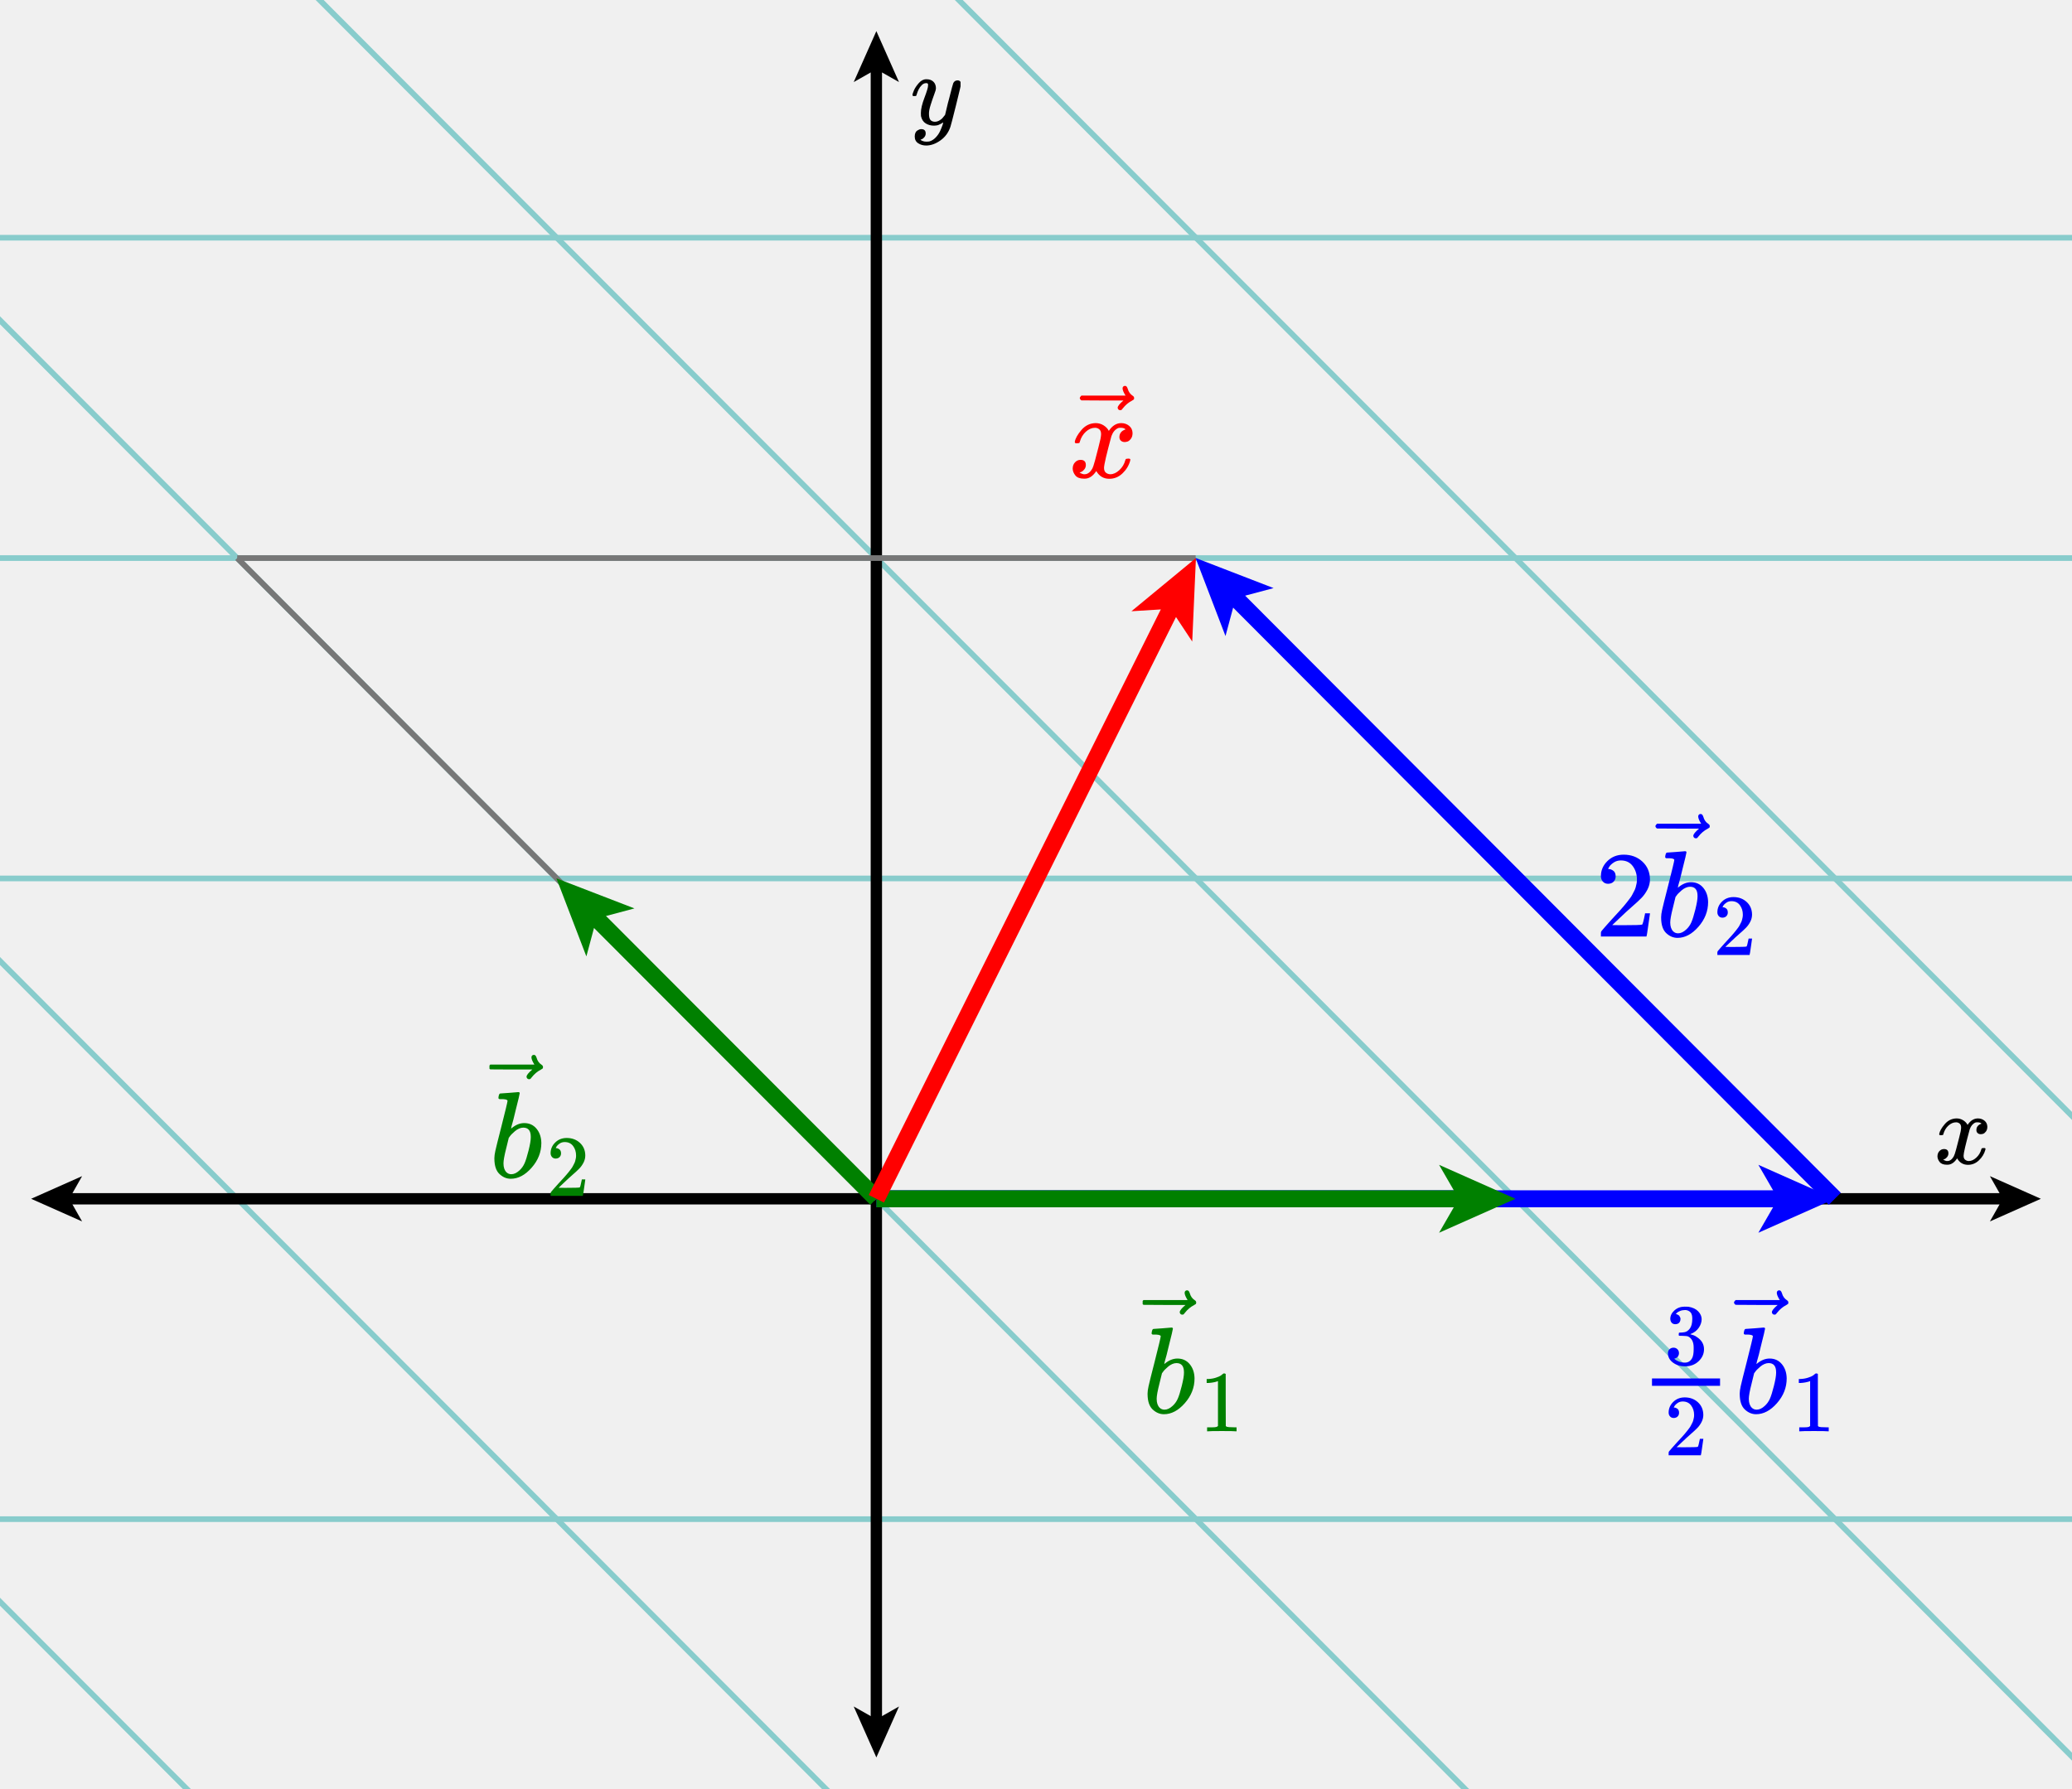
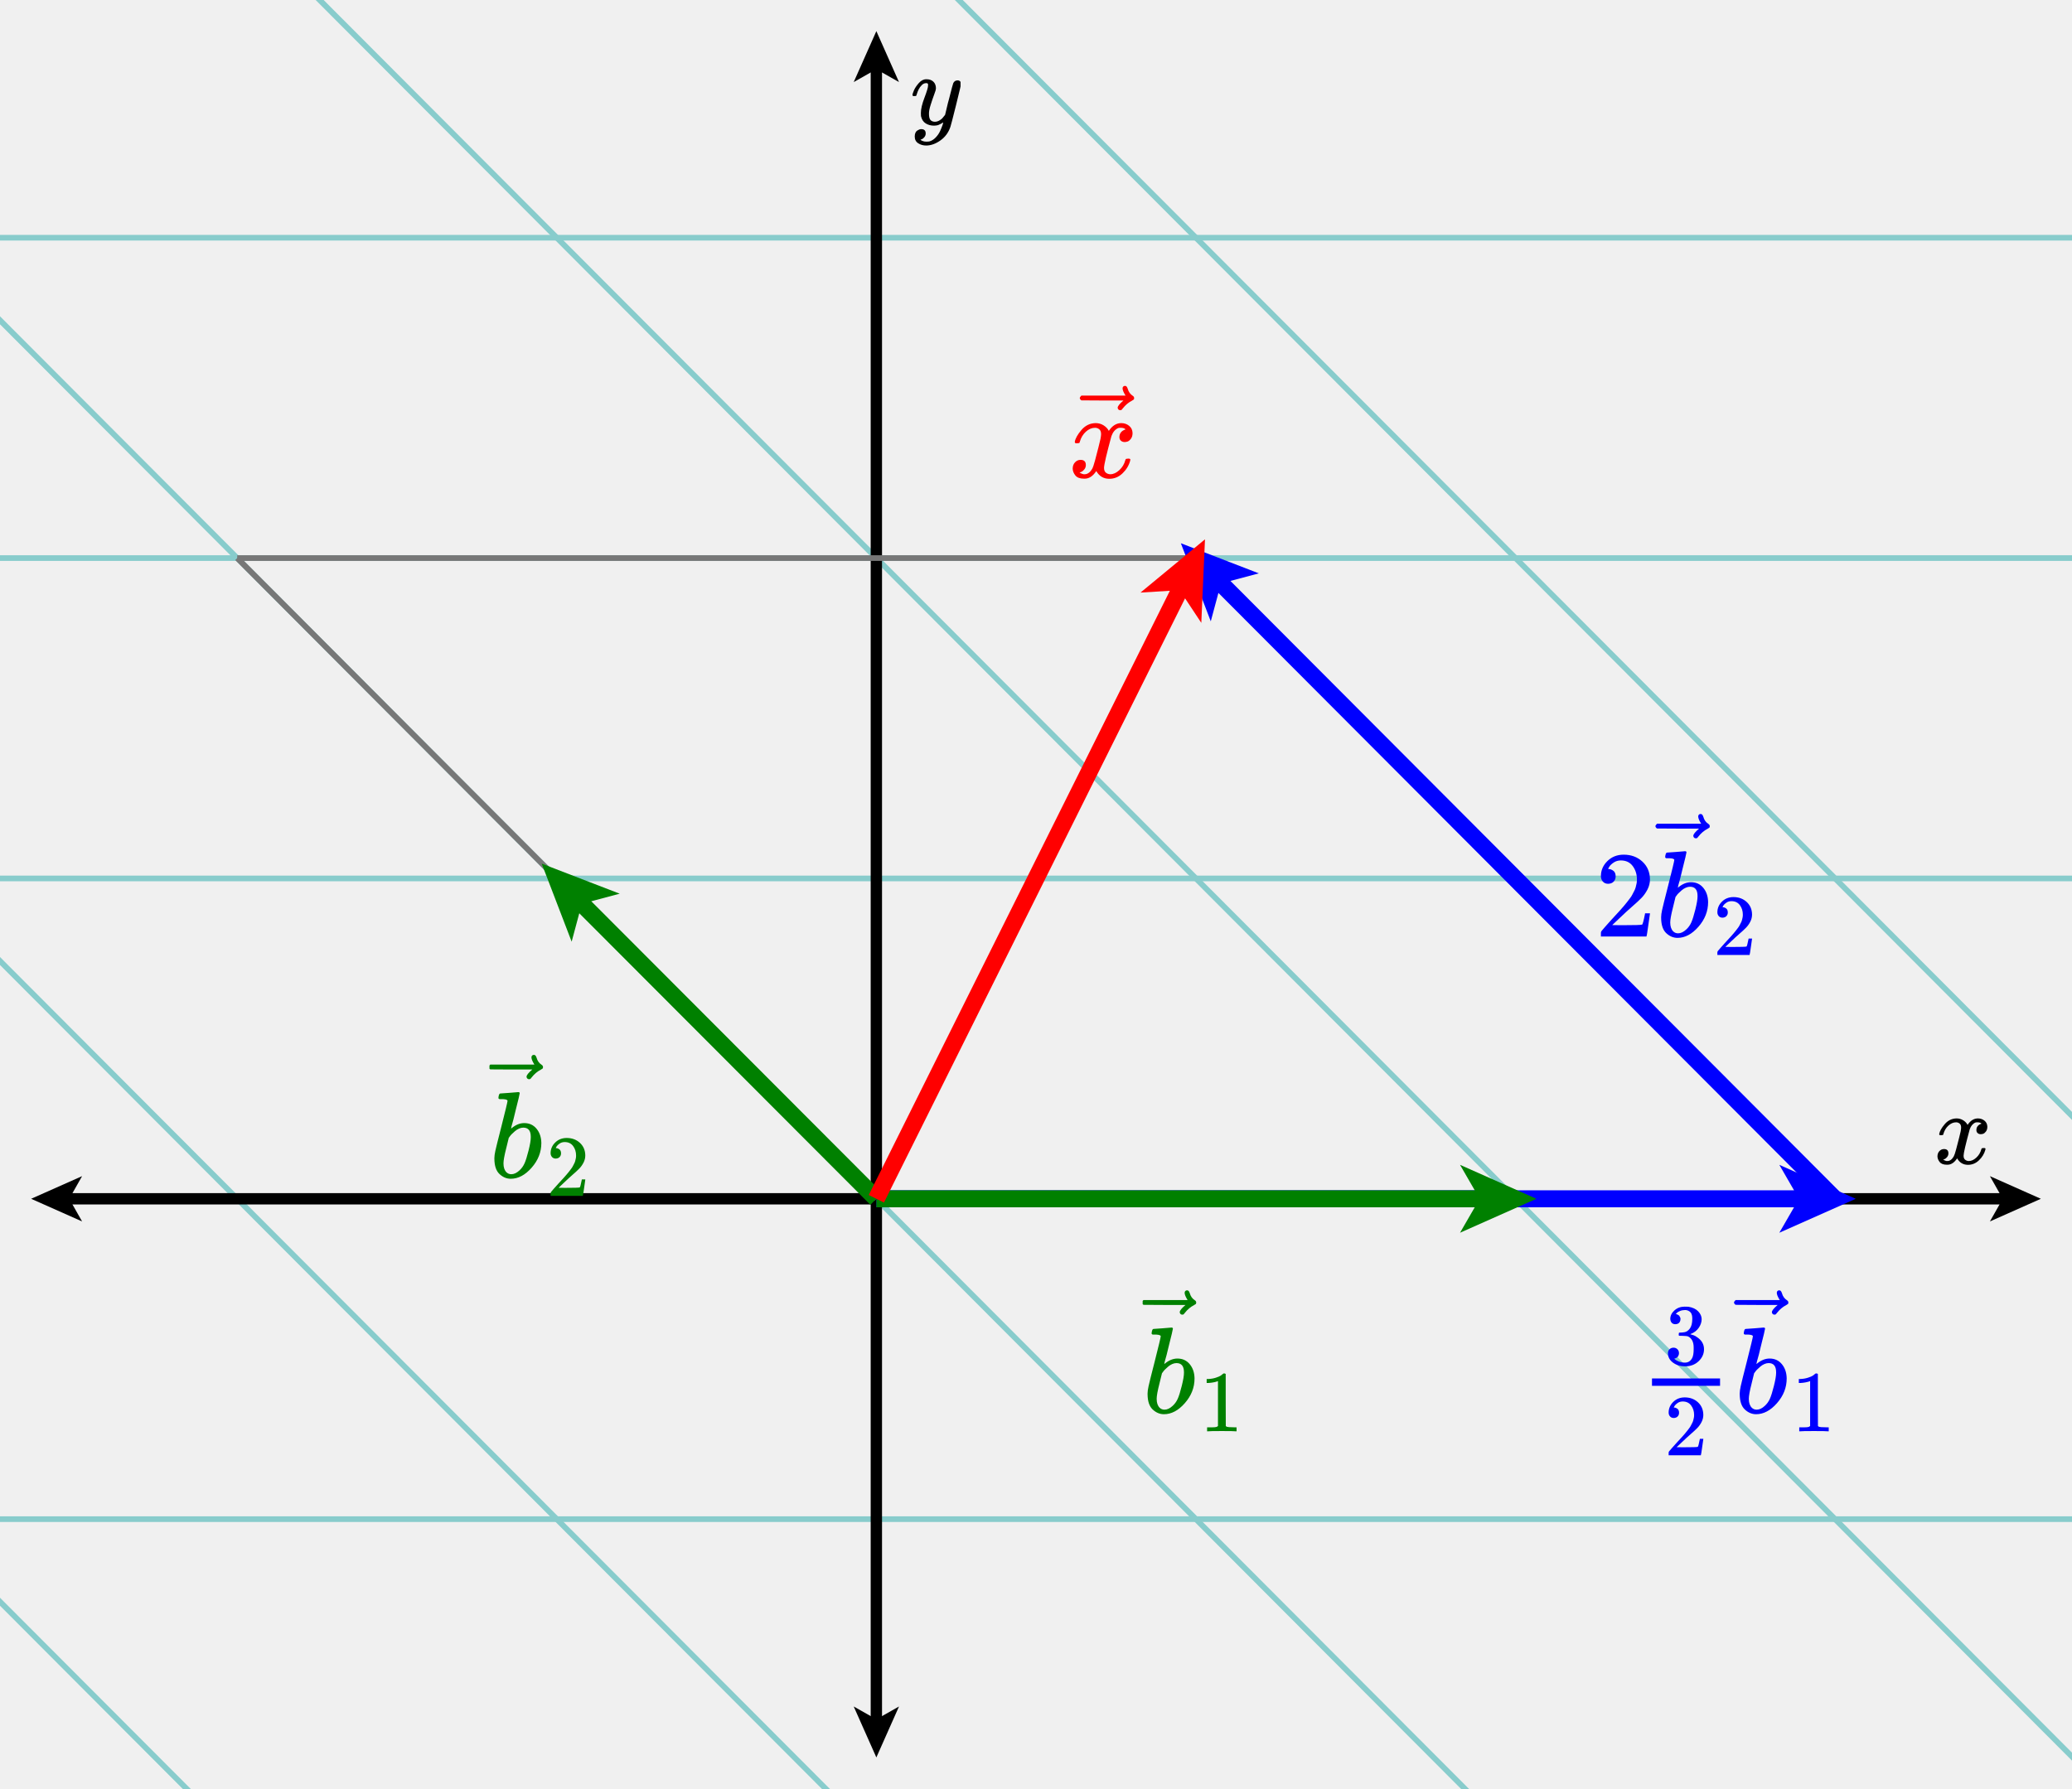
<svg xmlns="http://www.w3.org/2000/svg" xmlns:xlink="http://www.w3.org/1999/xlink" id="pf-skew-grid-figure" width="366" height="316" viewBox="0 0 366 316">
  <defs>
-     <clipPath id="pf-skew-grid-__clipPath-0">
+     <clipPath id="pf-skew-grid-clipPath-0">
      <rect x="8.0" y="8.0" width="350.0" height="300.0" />
    </clipPath>
-     <clipPath id="pf-skew-grid-__clipPath-1">
+     <clipPath id="pf-skew-grid-clipPath-1">
      <rect x="8.0" y="8.0" width="350.0" height="300.0" />
    </clipPath>
    <marker id="pf-skew-grid-arrow-head-end-2_None_24_60-black" markerWidth="9.0" markerHeight="8.0" markerUnits="userSpaceOnUse" orient="auto-start-reverse" refX="6.5" refY="4.0">
      <path d="M 9.0 4.0L 0.0 8.0L 1.7 5.0L 1.7 3.0L 0.0 0.0Z" fill="black" stroke="none" />
    </marker>
    <marker id="pf-skew-grid-arrow-head-end-2_None_24_60-black-outline" markerWidth="13.0" markerHeight="12.0" markerUnits="userSpaceOnUse" orient="auto-start-reverse" refX="8.5" refY="6.0">
      <path d="M 11.8 7.8 L 2.8 11.8 A 2 2 0 0 1 0.0 10.0 L 0.0 2.0 A 2 2 0 0 1 2.8 0.2 L 11.8 4.2 A 2 2 0 0 1 11.8 7.8 Z" fill="white" stroke="none" />
    </marker>
    <marker id="pf-skew-grid-arrow-head-end-3_None_24_60-blue" markerWidth="13.5" markerHeight="12.0" markerUnits="userSpaceOnUse" orient="auto-start-reverse" refX="9.8" refY="6.0">
      <path d="M 13.5 6.0L 0.0 12.0L 2.6 7.5L 2.6 4.5L 0.0 0.0Z" fill="blue" stroke="none" />
    </marker>
    <marker id="pf-skew-grid-arrow-head-end-3_None_24_60-blue-outline" markerWidth="17.5" markerHeight="16.0" markerUnits="userSpaceOnUse" orient="auto-start-reverse" refX="11.8" refY="8.0">
      <path d="M 16.3 9.8 L 2.8 15.8 A 2 2 0 0 1 0.0 14.0 L 0.0 2.0 A 2 2 0 0 1 2.8 0.2 L 16.3 6.2 A 2 2 0 0 1 16.3 9.8 Z" fill="white" stroke="none" />
    </marker>
    <marker id="pf-skew-grid-arrow-head-end-3_None_24_60-green" markerWidth="13.5" markerHeight="12.0" markerUnits="userSpaceOnUse" orient="auto-start-reverse" refX="9.8" refY="6.0">
      <path d="M 13.5 6.0L 0.0 12.0L 2.6 7.5L 2.6 4.5L 0.0 0.0Z" fill="green" stroke="none" />
    </marker>
    <marker id="pf-skew-grid-arrow-head-end-3_None_24_60-green-outline" markerWidth="17.5" markerHeight="16.0" markerUnits="userSpaceOnUse" orient="auto-start-reverse" refX="11.8" refY="8.0">
      <path d="M 16.3 9.8 L 2.8 15.8 A 2 2 0 0 1 0.0 14.0 L 0.0 2.0 A 2 2 0 0 1 2.8 0.2 L 16.3 6.2 A 2 2 0 0 1 16.3 9.8 Z" fill="white" stroke="none" />
    </marker>
    <marker id="pf-skew-grid-arrow-head-end-3_None_24_60-red" markerWidth="13.5" markerHeight="12.0" markerUnits="userSpaceOnUse" orient="auto-start-reverse" refX="9.8" refY="6.0">
      <path d="M 13.5 6.0L 0.0 12.0L 2.6 7.5L 2.6 4.5L 0.0 0.0Z" fill="red" stroke="none" />
    </marker>
    <marker id="pf-skew-grid-arrow-head-end-3_None_24_60-red-outline" markerWidth="17.5" markerHeight="16.0" markerUnits="userSpaceOnUse" orient="auto-start-reverse" refX="11.8" refY="8.0">
      <path d="M 16.3 9.8 L 2.8 15.8 A 2 2 0 0 1 0.0 14.0 L 0.0 2.0 A 2 2 0 0 1 2.8 0.2 L 16.3 6.2 A 2 2 0 0 1 16.3 9.8 Z" fill="white" stroke="none" />
    </marker>
  </defs>
  <g id="pf-skew-grid-skew-grid">
    <g id="pf-skew-grid-lattice">
-       <line id="pf-skew-grid-__line-0" x1="-14.6" y1="268.4" x2="380.6" y2="268.4" stroke="#8cc" stroke-width="1" fill="none" />
-       <line id="pf-skew-grid-__line-1" x1="-14.6" y1="155.2" x2="380.6" y2="155.2" stroke="#8cc" stroke-width="1" fill="none" />
-       <line id="pf-skew-grid-__line-2" x1="-14.6" y1="98.6" x2="380.6" y2="98.6" stroke="#8cc" stroke-width="1" fill="none" />
-       <line id="pf-skew-grid-__line-3" x1="-14.6" y1="42.0" x2="380.6" y2="42.0" stroke="#8cc" stroke-width="1" fill="none" />
-       <line id="pf-skew-grid-__line-4" x1="41.9" y1="325.0" x2="-296.8" y2="-14.6" stroke="#8cc" stroke-width="1" fill="none" />
-       <line id="pf-skew-grid-__line-5" x1="154.8" y1="325.0" x2="-183.9" y2="-14.6" stroke="#8cc" stroke-width="1" fill="none" />
-       <line id="pf-skew-grid-__line-6" x1="267.7" y1="325.0" x2="-71.0" y2="-14.6" stroke="#8cc" stroke-width="1" fill="none" />
-       <line id="pf-skew-grid-__line-7" x1="380.6" y1="325.0" x2="41.9" y2="-14.6" stroke="#8cc" stroke-width="1" fill="none" />
-       <line id="pf-skew-grid-__line-8" x1="493.5" y1="325.0" x2="154.8" y2="-14.6" stroke="#8cc" stroke-width="1" fill="none" />
+       <line id="pf-skew-grid-line-0" x1="-14.6" y1="268.4" x2="380.6" y2="268.4" stroke="#8cc" stroke-width="1" fill="none" />
+       <line id="pf-skew-grid-line-1" x1="-14.6" y1="155.2" x2="380.6" y2="155.2" stroke="#8cc" stroke-width="1" fill="none" />
+       <line id="pf-skew-grid-line-2" x1="-14.6" y1="98.6" x2="380.6" y2="98.6" stroke="#8cc" stroke-width="1" fill="none" />
+       <line id="pf-skew-grid-line-3" x1="-14.6" y1="42.0" x2="380.6" y2="42.0" stroke="#8cc" stroke-width="1" fill="none" />
+       <line id="pf-skew-grid-line-4" x1="41.9" y1="325.0" x2="-296.8" y2="-14.6" stroke="#8cc" stroke-width="1" fill="none" />
+       <line id="pf-skew-grid-line-5" x1="154.8" y1="325.0" x2="-183.9" y2="-14.6" stroke="#8cc" stroke-width="1" fill="none" />
+       <line id="pf-skew-grid-line-6" x1="267.7" y1="325.0" x2="-71.0" y2="-14.6" stroke="#8cc" stroke-width="1" fill="none" />
+       <line id="pf-skew-grid-line-7" x1="380.6" y1="325.0" x2="41.9" y2="-14.6" stroke="#8cc" stroke-width="1" fill="none" />
+       <line id="pf-skew-grid-line-8" x1="493.5" y1="325.0" x2="154.8" y2="-14.6" stroke="#8cc" stroke-width="1" fill="none" />
    </g>
    <g id="pf-skew-grid-axes" stroke="black" stroke-width="2">
-       <line id="pf-skew-grid-__line-9" x1="8.0" y1="211.8" x2="358.0" y2="211.8" stroke="black" stroke-width="2" marker-end="url(#pf-skew-grid-arrow-head-end-2_None_24_60-black)" marker-start="url(#pf-skew-grid-arrow-head-end-2_None_24_60-black)" />
-       <line id="pf-skew-grid-__line-10" x1="154.8" y1="308.0" x2="154.8" y2="8.0" stroke="black" stroke-width="2" marker-end="url(#pf-skew-grid-arrow-head-end-2_None_24_60-black)" marker-start="url(#pf-skew-grid-arrow-head-end-2_None_24_60-black)" />
-     </g>
-     <g id="pf-skew-grid-__label-0" transform="translate(352.0,205.8) translate(-10.4,-8.2)">
-       <g id="pf-skew-grid-__g-0">
+       <line id="pf-skew-grid-line-9" x1="8.0" y1="211.8" x2="358.0" y2="211.8" stroke="black" stroke-width="2" marker-end="url(#pf-skew-grid-arrow-head-end-2_None_24_60-black)" marker-start="url(#pf-skew-grid-arrow-head-end-2_None_24_60-black)" />
+       <line id="pf-skew-grid-line-10" x1="154.8" y1="308.0" x2="154.8" y2="8.0" stroke="black" stroke-width="2" marker-end="url(#pf-skew-grid-arrow-head-end-2_None_24_60-black)" marker-start="url(#pf-skew-grid-arrow-head-end-2_None_24_60-black)" />
+     </g>
+     <g id="pf-skew-grid-label-0" transform="translate(352.0,205.8) translate(-10.4,-8.2)">
+       <g id="pf-skew-grid-g-0">
        <svg style="vertical-align: -0.200px" width="10.352px" height="8.200px" role="img" focusable="false" viewBox="0 -442 572 453" x="0.0" y="0.0">
          <defs>
            <path id="pf-skew-grid-MJX-2-TEX-I-1D465" d="M52 289Q59 331 106 386T222 442Q257 442 286 424T329 379Q371 442 430 442Q467 442 494 420T522 361Q522 332 508 314T481 292T458 288Q439 288 427 299T415 328Q415 374 465 391Q454 404 425 404Q412 404 406 402Q368 386 350 336Q290 115 290 78Q290 50 306 38T341 26Q378 26 414 59T463 140Q466 150 469 151T485 153H489Q504 153 504 145Q504 144 502 134Q486 77 440 33T333 -11Q263 -11 227 52Q186 -10 133 -10H127Q78 -10 57 16T35 71Q35 103 54 123T99 143Q142 143 142 101Q142 81 130 66T107 46T94 41L91 40Q91 39 97 36T113 29T132 26Q168 26 194 71Q203 87 217 139T245 247T261 313Q266 340 266 352Q266 380 251 392T217 404Q177 404 142 372T93 290Q91 281 88 280T72 278H58Q52 284 52 289Z" />
          </defs>
          <g stroke="currentColor" fill="currentColor" stroke-width="0" transform="scale(1,-1)">
            <g data-mml-node="math">
              <g data-mml-node="mi" data-semantic-type="identifier" data-semantic-role="latinletter" data-semantic-font="italic" data-semantic-annotation="clearspeak:simple" data-semantic-id="0" data-semantic-speech="x">
                <use data-c="1D465" xlink:href="#pf-skew-grid-MJX-2-TEX-I-1D465" />
              </g>
            </g>
          </g>
        </svg>
      </g>
    </g>
-     <g id="pf-skew-grid-__label-1" transform="translate(160.8,14.0) translate(0.0,-0.0)">
-       <g id="pf-skew-grid-__g-1">
+     <g id="pf-skew-grid-label-1" transform="translate(160.8,14.0) translate(0.0,-0.0)">
+       <g id="pf-skew-grid-g-1">
        <svg style="vertical-align: -3.712px" width="8.872px" height="11.712px" role="img" focusable="false" viewBox="0 -442 490 647" x="0.0" y="0.0">
          <defs>
            <path id="pf-skew-grid-MJX-3-TEX-I-1D466" d="M21 287Q21 301 36 335T84 406T158 442Q199 442 224 419T250 355Q248 336 247 334Q247 331 231 288T198 191T182 105Q182 62 196 45T238 27Q261 27 281 38T312 61T339 94Q339 95 344 114T358 173T377 247Q415 397 419 404Q432 431 462 431Q475 431 483 424T494 412T496 403Q496 390 447 193T391 -23Q363 -106 294 -155T156 -205Q111 -205 77 -183T43 -117Q43 -95 50 -80T69 -58T89 -48T106 -45Q150 -45 150 -87Q150 -107 138 -122T115 -142T102 -147L99 -148Q101 -153 118 -160T152 -167H160Q177 -167 186 -165Q219 -156 247 -127T290 -65T313 -9T321 21L315 17Q309 13 296 6T270 -6Q250 -11 231 -11Q185 -11 150 11T104 82Q103 89 103 113Q103 170 138 262T173 379Q173 380 173 381Q173 390 173 393T169 400T158 404H154Q131 404 112 385T82 344T65 302T57 280Q55 278 41 278H27Q21 284 21 287Z" />
          </defs>
          <g stroke="currentColor" fill="currentColor" stroke-width="0" transform="scale(1,-1)">
            <g data-mml-node="math">
              <g data-mml-node="mi" data-semantic-type="identifier" data-semantic-role="latinletter" data-semantic-font="italic" data-semantic-annotation="clearspeak:simple" data-semantic-id="0" data-semantic-speech="y">
                <use data-c="1D466" xlink:href="#pf-skew-grid-MJX-3-TEX-I-1D466" />
              </g>
            </g>
          </g>
        </svg>
      </g>
    </g>
    <g id="pf-skew-grid-parallelogram">
-       <line id="pf-skew-grid-__line-11" x1="154.8" y1="211.8" x2="41.9" y2="98.6" stroke="#777" stroke-width="1" fill="none" />
-       <line id="pf-skew-grid-__line-12" x1="41.9" y1="98.6" x2="211.2" y2="98.6" stroke="#777" stroke-width="1" fill="none" />
-     </g>
-     <line id="pf-skew-grid-arrow-32b1" x1="154.8" y1="211.8" x2="320.4" y2="211.8" stroke="blue" stroke-width="3" fill="none" marker-end="url(#pf-skew-grid-arrow-head-end-3_None_24_60-blue)" />
-     <line id="pf-skew-grid-arrow-b1" x1="154.8" y1="211.8" x2="264.0" y2="211.8" stroke="green" stroke-width="3" fill="none" marker-end="url(#pf-skew-grid-arrow-head-end-3_None_24_60-green)" />
-     <line id="pf-skew-grid-arrow-b2" x1="154.8" y1="211.8" x2="100.9" y2="157.8" stroke="green" stroke-width="3" fill="none" marker-end="url(#pf-skew-grid-arrow-head-end-3_None_24_60-green)" />
-     <line id="pf-skew-grid-arrow-2b2" x1="324.1" y1="211.8" x2="213.8" y2="101.2" stroke="blue" stroke-width="3" fill="none" marker-end="url(#pf-skew-grid-arrow-head-end-3_None_24_60-blue)" />
-     <line id="pf-skew-grid-vector-x" x1="154.8" y1="211.8" x2="209.6" y2="101.9" stroke="red" stroke-width="3" fill="none" marker-end="url(#pf-skew-grid-arrow-head-end-3_None_24_60-red)" />
-     <g id="pf-skew-grid-__label-2" transform="translate(211.2,225.8) scale(1.2,1.2) translate(-7.8,-0.0)">
-       <g id="pf-skew-grid-__g-2">
+       <line id="pf-skew-grid-line-11" x1="154.8" y1="211.8" x2="41.9" y2="98.6" stroke="#777" stroke-width="1" fill="none" />
+       <line id="pf-skew-grid-line-12" x1="41.9" y1="98.6" x2="211.2" y2="98.6" stroke="#777" stroke-width="1" fill="none" />
+     </g>
+     <line id="pf-skew-grid-arrow-32b1" x1="154.8" y1="211.8" x2="324.1" y2="211.8" stroke="blue" stroke-width="3" fill="none" marker-end="url(#pf-skew-grid-arrow-head-end-3_None_24_60-blue)" />
+     <line id="pf-skew-grid-arrow-b1" x1="154.8" y1="211.8" x2="267.7" y2="211.8" stroke="green" stroke-width="3" fill="none" marker-end="url(#pf-skew-grid-arrow-head-end-3_None_24_60-green)" />
+     <line id="pf-skew-grid-arrow-b2" x1="154.8" y1="211.8" x2="98.3" y2="155.2" stroke="green" stroke-width="3" fill="none" marker-end="url(#pf-skew-grid-arrow-head-end-3_None_24_60-green)" />
+     <line id="pf-skew-grid-arrow-2b2" x1="324.1" y1="211.8" x2="211.2" y2="98.6" stroke="blue" stroke-width="3" fill="none" marker-end="url(#pf-skew-grid-arrow-head-end-3_None_24_60-blue)" />
+     <line id="pf-skew-grid-vector-x" x1="154.8" y1="211.8" x2="211.2" y2="98.6" stroke="red" stroke-width="3" fill="none" marker-end="url(#pf-skew-grid-arrow-head-end-3_None_24_60-red)" />
+     <g id="pf-skew-grid-label-2" transform="translate(211.2,225.8) scale(1.2,1.2) translate(-7.8,-0.0)">
+       <g id="pf-skew-grid-g-2">
        <svg style="vertical-align: -2.712px; color:green" width="15.664px" height="22.568px" role="img" focusable="false" viewBox="0 -1097 865.6 1247" x="0.0" y="0.0">
          <defs>
            <path id="pf-skew-grid-MJX-4-TEX-I-1D44F" d="M73 647Q73 657 77 670T89 683Q90 683 161 688T234 694Q246 694 246 685T212 542Q204 508 195 472T180 418L176 399Q176 396 182 402Q231 442 283 442Q345 442 383 396T422 280Q422 169 343 79T173 -11Q123 -11 82 27T40 150V159Q40 180 48 217T97 414Q147 611 147 623T109 637Q104 637 101 637H96Q86 637 83 637T76 640T73 647ZM336 325V331Q336 405 275 405Q258 405 240 397T207 376T181 352T163 330L157 322L136 236Q114 150 114 114Q114 66 138 42Q154 26 178 26Q211 26 245 58Q270 81 285 114T318 219Q336 291 336 325Z" />
            <path id="pf-skew-grid-MJX-4-TEX-N-20D7" d="M377 694Q377 702 382 708T397 714Q404 714 409 709Q414 705 419 690Q429 653 460 633Q471 626 471 615Q471 606 468 603T454 594Q411 572 379 531Q377 529 374 525T369 519T364 517T357 516Q350 516 344 521T337 536Q337 555 384 595H213L42 596Q29 605 29 615Q29 622 42 635H401Q377 673 377 694Z" />
            <path id="pf-skew-grid-MJX-4-TEX-N-31" d="M213 578L200 573Q186 568 160 563T102 556H83V602H102Q149 604 189 617T245 641T273 663Q275 666 285 666Q294 666 302 660V361L303 61Q310 54 315 52T339 48T401 46H427V0H416Q395 3 257 3Q121 3 100 0H88V46H114Q136 46 152 46T177 47T193 50T201 52T207 57T213 61V578Z" />
          </defs>
          <g stroke="currentColor" fill="currentColor" stroke-width="0" transform="scale(1,-1)">
            <g data-mml-node="math">
              <g data-mml-node="msub" data-semantic-type="subscript" data-semantic-role="latinletter" data-semantic-id="4" data-semantic-children="2,3" data-semantic-speech="ModifyingAbove b With right arrow Subscript 1">
                <g data-mml-node="TeXAtom" data-mjx-texclass="ORD">
                  <g data-mml-node="mover" data-semantic-type="overscore" data-semantic-role="latinletter" data-semantic-id="2" data-semantic-children="0,1" data-semantic-parent="4" data-semantic-attributes="texclass:ORD" data-semantic-speech="ModifyingAbove b With right arrow" data-semantic-prefix="Base">
                    <g data-mml-node="mi" data-semantic-type="identifier" data-semantic-role="latinletter" data-semantic-font="italic" data-semantic-annotation="clearspeak:simple" data-semantic-id="0" data-semantic-parent="2" data-semantic-speech="b" data-semantic-prefix="Base">
                      <use data-c="1D44F" xlink:href="#pf-skew-grid-MJX-4-TEX-I-1D44F" />
                    </g>
                    <g data-mml-node="mo" data-semantic-type="relation" data-semantic-role="overaccent" data-semantic-annotation="accent:arrow" data-semantic-id="1" data-semantic-parent="2" data-semantic-speech="right arrow" data-semantic-prefix="Overscript" transform="translate(214.5,283) translate(-250 0)">
                      <use data-c="20D7" xlink:href="#pf-skew-grid-MJX-4-TEX-N-20D7" />
                    </g>
                  </g>
                </g>
                <g data-mml-node="mn" transform="translate(462,-150) scale(0.707)" data-semantic-type="number" data-semantic-role="integer" data-semantic-font="normal" data-semantic-annotation="clearspeak:simple" data-semantic-id="3" data-semantic-parent="4" data-semantic-speech="1" data-semantic-prefix="Subscript">
                  <use data-c="31" xlink:href="#pf-skew-grid-MJX-4-TEX-N-31" />
                </g>
              </g>
            </g>
          </g>
        </svg>
      </g>
    </g>
-     <g id="pf-skew-grid-__label-3" transform="translate(105.3,184.2) scale(1.2,1.2) translate(-15.7,-0.0)">
-       <g id="pf-skew-grid-__g-3">
+     <g id="pf-skew-grid-label-3" transform="translate(105.3,184.2) scale(1.2,1.2) translate(-15.7,-0.0)">
+       <g id="pf-skew-grid-g-3">
        <svg style="vertical-align: -2.712px; color:green" width="15.664px" height="22.568px" role="img" focusable="false" viewBox="0 -1097 865.6 1247" x="0.0" y="0.0">
          <defs>
            <path id="pf-skew-grid-MJX-5-TEX-I-1D44F" d="M73 647Q73 657 77 670T89 683Q90 683 161 688T234 694Q246 694 246 685T212 542Q204 508 195 472T180 418L176 399Q176 396 182 402Q231 442 283 442Q345 442 383 396T422 280Q422 169 343 79T173 -11Q123 -11 82 27T40 150V159Q40 180 48 217T97 414Q147 611 147 623T109 637Q104 637 101 637H96Q86 637 83 637T76 640T73 647ZM336 325V331Q336 405 275 405Q258 405 240 397T207 376T181 352T163 330L157 322L136 236Q114 150 114 114Q114 66 138 42Q154 26 178 26Q211 26 245 58Q270 81 285 114T318 219Q336 291 336 325Z" />
            <path id="pf-skew-grid-MJX-5-TEX-N-20D7" d="M377 694Q377 702 382 708T397 714Q404 714 409 709Q414 705 419 690Q429 653 460 633Q471 626 471 615Q471 606 468 603T454 594Q411 572 379 531Q377 529 374 525T369 519T364 517T357 516Q350 516 344 521T337 536Q337 555 384 595H213L42 596Q29 605 29 615Q29 622 42 635H401Q377 673 377 694Z" />
            <path id="pf-skew-grid-MJX-5-TEX-N-32" d="M109 429Q82 429 66 447T50 491Q50 562 103 614T235 666Q326 666 387 610T449 465Q449 422 429 383T381 315T301 241Q265 210 201 149L142 93L218 92Q375 92 385 97Q392 99 409 186V189H449V186Q448 183 436 95T421 3V0H50V19V31Q50 38 56 46T86 81Q115 113 136 137Q145 147 170 174T204 211T233 244T261 278T284 308T305 340T320 369T333 401T340 431T343 464Q343 527 309 573T212 619Q179 619 154 602T119 569T109 550Q109 549 114 549Q132 549 151 535T170 489Q170 464 154 447T109 429Z" />
          </defs>
          <g stroke="currentColor" fill="currentColor" stroke-width="0" transform="scale(1,-1)">
            <g data-mml-node="math">
              <g data-mml-node="msub" data-semantic-type="subscript" data-semantic-role="latinletter" data-semantic-id="4" data-semantic-children="2,3" data-semantic-speech="ModifyingAbove b With right arrow Subscript 2">
                <g data-mml-node="TeXAtom" data-mjx-texclass="ORD">
                  <g data-mml-node="mover" data-semantic-type="overscore" data-semantic-role="latinletter" data-semantic-id="2" data-semantic-children="0,1" data-semantic-parent="4" data-semantic-attributes="texclass:ORD" data-semantic-speech="ModifyingAbove b With right arrow" data-semantic-prefix="Base">
                    <g data-mml-node="mi" data-semantic-type="identifier" data-semantic-role="latinletter" data-semantic-font="italic" data-semantic-annotation="clearspeak:simple" data-semantic-id="0" data-semantic-parent="2" data-semantic-speech="b" data-semantic-prefix="Base">
                      <use data-c="1D44F" xlink:href="#pf-skew-grid-MJX-5-TEX-I-1D44F" />
                    </g>
                    <g data-mml-node="mo" data-semantic-type="relation" data-semantic-role="overaccent" data-semantic-annotation="accent:arrow" data-semantic-id="1" data-semantic-parent="2" data-semantic-speech="right arrow" data-semantic-prefix="Overscript" transform="translate(214.5,283) translate(-250 0)">
                      <use data-c="20D7" xlink:href="#pf-skew-grid-MJX-5-TEX-N-20D7" />
                    </g>
                  </g>
                </g>
                <g data-mml-node="mn" transform="translate(462,-150) scale(0.707)" data-semantic-type="number" data-semantic-role="integer" data-semantic-font="normal" data-semantic-annotation="clearspeak:simple" data-semantic-id="3" data-semantic-parent="4" data-semantic-speech="2" data-semantic-prefix="Subscript">
                  <use data-c="32" xlink:href="#pf-skew-grid-MJX-5-TEX-N-32" />
                </g>
              </g>
            </g>
          </g>
        </svg>
      </g>
    </g>
-     <g id="pf-skew-grid-__label-4" transform="translate(307.2,225.8) scale(1.2,1.2) translate(-15.0,-0.0)">
-       <g id="pf-skew-grid-__g-4">
+     <g id="pf-skew-grid-label-4" transform="translate(307.2,225.8) scale(1.2,1.2) translate(-15.0,-0.0)">
+       <g id="pf-skew-grid-g-4">
        <svg style="vertical-align: -6.248px; color:blue" width="30.032px" height="26.096px" role="img" focusable="false" viewBox="0 -1097 1659.1 1442" x="0.0" y="0.0">
          <defs>
            <path id="pf-skew-grid-MJX-6-TEX-N-33" d="M127 463Q100 463 85 480T69 524Q69 579 117 622T233 665Q268 665 277 664Q351 652 390 611T430 522Q430 470 396 421T302 350L299 348Q299 347 308 345T337 336T375 315Q457 262 457 175Q457 96 395 37T238 -22Q158 -22 100 21T42 130Q42 158 60 175T105 193Q133 193 151 175T169 130Q169 119 166 110T159 94T148 82T136 74T126 70T118 67L114 66Q165 21 238 21Q293 21 321 74Q338 107 338 175V195Q338 290 274 322Q259 328 213 329L171 330L168 332Q166 335 166 348Q166 366 174 366Q202 366 232 371Q266 376 294 413T322 525V533Q322 590 287 612Q265 626 240 626Q208 626 181 615T143 592T132 580H135Q138 579 143 578T153 573T165 566T175 555T183 540T186 520Q186 498 172 481T127 463Z" />
            <path id="pf-skew-grid-MJX-6-TEX-N-32" d="M109 429Q82 429 66 447T50 491Q50 562 103 614T235 666Q326 666 387 610T449 465Q449 422 429 383T381 315T301 241Q265 210 201 149L142 93L218 92Q375 92 385 97Q392 99 409 186V189H449V186Q448 183 436 95T421 3V0H50V19V31Q50 38 56 46T86 81Q115 113 136 137Q145 147 170 174T204 211T233 244T261 278T284 308T305 340T320 369T333 401T340 431T343 464Q343 527 309 573T212 619Q179 619 154 602T119 569T109 550Q109 549 114 549Q132 549 151 535T170 489Q170 464 154 447T109 429Z" />
            <path id="pf-skew-grid-MJX-6-TEX-N-2062" d="" />
            <path id="pf-skew-grid-MJX-6-TEX-I-1D44F" d="M73 647Q73 657 77 670T89 683Q90 683 161 688T234 694Q246 694 246 685T212 542Q204 508 195 472T180 418L176 399Q176 396 182 402Q231 442 283 442Q345 442 383 396T422 280Q422 169 343 79T173 -11Q123 -11 82 27T40 150V159Q40 180 48 217T97 414Q147 611 147 623T109 637Q104 637 101 637H96Q86 637 83 637T76 640T73 647ZM336 325V331Q336 405 275 405Q258 405 240 397T207 376T181 352T163 330L157 322L136 236Q114 150 114 114Q114 66 138 42Q154 26 178 26Q211 26 245 58Q270 81 285 114T318 219Q336 291 336 325Z" />
            <path id="pf-skew-grid-MJX-6-TEX-N-20D7" d="M377 694Q377 702 382 708T397 714Q404 714 409 709Q414 705 419 690Q429 653 460 633Q471 626 471 615Q471 606 468 603T454 594Q411 572 379 531Q377 529 374 525T369 519T364 517T357 516Q350 516 344 521T337 536Q337 555 384 595H213L42 596Q29 605 29 615Q29 622 42 635H401Q377 673 377 694Z" />
            <path id="pf-skew-grid-MJX-6-TEX-N-31" d="M213 578L200 573Q186 568 160 563T102 556H83V602H102Q149 604 189 617T245 641T273 663Q275 666 285 666Q294 666 302 660V361L303 61Q310 54 315 52T339 48T401 46H427V0H416Q395 3 257 3Q121 3 100 0H88V46H114Q136 46 152 46T177 47T193 50T201 52T207 57T213 61V578Z" />
          </defs>
          <g stroke="currentColor" fill="currentColor" stroke-width="0" transform="scale(1,-1)">
            <g data-mml-node="math" data-semantic-type="infixop" data-semantic-role="implicit" data-semantic-annotation="clearspeak:unit" data-semantic-id="9" data-semantic-children="2,7" data-semantic-content="8" data-semantic-speech="three halves ModifyingAbove b With right arrow Subscript 1">
              <g data-mml-node="mstyle">
                <g data-mml-node="mfrac" data-semantic-type="fraction" data-semantic-role="vulgar" data-semantic-annotation="clearspeak:simple" data-semantic-id="2" data-semantic-children="0,1" data-semantic-parent="9" data-semantic-speech="three halves">
                  <g data-mml-node="mn" transform="translate(220,394) scale(0.707)" data-semantic-type="number" data-semantic-role="integer" data-semantic-font="normal" data-semantic-annotation="clearspeak:simple" data-semantic-id="0" data-semantic-parent="2" data-semantic-speech="3" data-semantic-prefix="Numerator">
                    <use data-c="33" xlink:href="#pf-skew-grid-MJX-6-TEX-N-33" />
                  </g>
                  <g data-mml-node="mn" transform="translate(220,-345) scale(0.707)" data-semantic-type="number" data-semantic-role="integer" data-semantic-font="normal" data-semantic-annotation="clearspeak:simple" data-semantic-id="1" data-semantic-parent="2" data-semantic-speech="2" data-semantic-prefix="Denominator">
                    <use data-c="32" xlink:href="#pf-skew-grid-MJX-6-TEX-N-32" />
                  </g>
                  <rect width="553.6" height="60" x="120" y="220" />
                </g>
              </g>
              <g data-mml-node="mo" data-semantic-type="operator" data-semantic-role="multiplication" data-semantic-id="8" data-semantic-parent="9" data-semantic-added="true" data-semantic-operator="infixop,⁢" data-semantic-speech="times" transform="translate(793.6,0)">
                <use data-c="2062" xlink:href="#pf-skew-grid-MJX-6-TEX-N-2062" />
              </g>
              <g data-mml-node="msub" data-semantic-type="subscript" data-semantic-role="latinletter" data-semantic-id="7" data-semantic-children="5,6" data-semantic-parent="9" data-semantic-speech="ModifyingAbove b With right arrow Subscript 1" transform="translate(793.6,0)">
                <g data-mml-node="TeXAtom" data-mjx-texclass="ORD">
                  <g data-mml-node="mover" data-semantic-type="overscore" data-semantic-role="latinletter" data-semantic-id="5" data-semantic-children="3,4" data-semantic-parent="7" data-semantic-attributes="texclass:ORD" data-semantic-speech="ModifyingAbove b With right arrow" data-semantic-prefix="Base">
                    <g data-mml-node="mi" data-semantic-type="identifier" data-semantic-role="latinletter" data-semantic-font="italic" data-semantic-annotation="clearspeak:simple" data-semantic-id="3" data-semantic-parent="5" data-semantic-speech="b" data-semantic-prefix="Base">
                      <use data-c="1D44F" xlink:href="#pf-skew-grid-MJX-6-TEX-I-1D44F" />
                    </g>
                    <g data-mml-node="mo" data-semantic-type="relation" data-semantic-role="overaccent" data-semantic-annotation="accent:arrow" data-semantic-id="4" data-semantic-parent="5" data-semantic-speech="right arrow" data-semantic-prefix="Overscript" transform="translate(214.5,283) translate(-250 0)">
                      <use data-c="20D7" xlink:href="#pf-skew-grid-MJX-6-TEX-N-20D7" />
                    </g>
                  </g>
                </g>
                <g data-mml-node="mn" transform="translate(462,-150) scale(0.707)" data-semantic-type="number" data-semantic-role="integer" data-semantic-font="normal" data-semantic-annotation="clearspeak:simple" data-semantic-id="6" data-semantic-parent="7" data-semantic-speech="1" data-semantic-prefix="Subscript">
                  <use data-c="31" xlink:href="#pf-skew-grid-MJX-6-TEX-N-31" />
                </g>
              </g>
            </g>
          </g>
        </svg>
      </g>
    </g>
-     <g id="pf-skew-grid-__label-5" transform="translate(281.7,155.2) scale(1.2,1.2) translate(0.0,-11.3)">
-       <g id="pf-skew-grid-__g-5">
+     <g id="pf-skew-grid-label-5" transform="translate(281.7,155.2) scale(1.2,1.2) translate(0.0,-11.3)">
+       <g id="pf-skew-grid-g-5">
        <svg style="vertical-align: -2.712px; color:blue" width="24.712px" height="22.568px" role="img" focusable="false" viewBox="0 -1097 1365.6 1247" x="0.0" y="0.0">
          <defs>
            <path id="pf-skew-grid-MJX-7-TEX-N-32" d="M109 429Q82 429 66 447T50 491Q50 562 103 614T235 666Q326 666 387 610T449 465Q449 422 429 383T381 315T301 241Q265 210 201 149L142 93L218 92Q375 92 385 97Q392 99 409 186V189H449V186Q448 183 436 95T421 3V0H50V19V31Q50 38 56 46T86 81Q115 113 136 137Q145 147 170 174T204 211T233 244T261 278T284 308T305 340T320 369T333 401T340 431T343 464Q343 527 309 573T212 619Q179 619 154 602T119 569T109 550Q109 549 114 549Q132 549 151 535T170 489Q170 464 154 447T109 429Z" />
            <path id="pf-skew-grid-MJX-7-TEX-N-2062" d="" />
            <path id="pf-skew-grid-MJX-7-TEX-I-1D44F" d="M73 647Q73 657 77 670T89 683Q90 683 161 688T234 694Q246 694 246 685T212 542Q204 508 195 472T180 418L176 399Q176 396 182 402Q231 442 283 442Q345 442 383 396T422 280Q422 169 343 79T173 -11Q123 -11 82 27T40 150V159Q40 180 48 217T97 414Q147 611 147 623T109 637Q104 637 101 637H96Q86 637 83 637T76 640T73 647ZM336 325V331Q336 405 275 405Q258 405 240 397T207 376T181 352T163 330L157 322L136 236Q114 150 114 114Q114 66 138 42Q154 26 178 26Q211 26 245 58Q270 81 285 114T318 219Q336 291 336 325Z" />
            <path id="pf-skew-grid-MJX-7-TEX-N-20D7" d="M377 694Q377 702 382 708T397 714Q404 714 409 709Q414 705 419 690Q429 653 460 633Q471 626 471 615Q471 606 468 603T454 594Q411 572 379 531Q377 529 374 525T369 519T364 517T357 516Q350 516 344 521T337 536Q337 555 384 595H213L42 596Q29 605 29 615Q29 622 42 635H401Q377 673 377 694Z" />
          </defs>
          <g stroke="currentColor" fill="currentColor" stroke-width="0" transform="scale(1,-1)">
            <g data-mml-node="math" data-semantic-type="infixop" data-semantic-role="implicit" data-semantic-annotation="clearspeak:unit" data-semantic-id="7" data-semantic-children="0,5" data-semantic-content="6" data-semantic-speech="2 ModifyingAbove b With right arrow Subscript 2">
              <g data-mml-node="mn" data-semantic-type="number" data-semantic-role="integer" data-semantic-font="normal" data-semantic-annotation="clearspeak:simple" data-semantic-id="0" data-semantic-parent="7" data-semantic-speech="2">
                <use data-c="32" xlink:href="#pf-skew-grid-MJX-7-TEX-N-32" />
              </g>
              <g data-mml-node="mo" data-semantic-type="operator" data-semantic-role="multiplication" data-semantic-id="6" data-semantic-parent="7" data-semantic-added="true" data-semantic-operator="infixop,⁢" data-semantic-speech="times" transform="translate(500,0)">
                <use data-c="2062" xlink:href="#pf-skew-grid-MJX-7-TEX-N-2062" />
              </g>
              <g data-mml-node="msub" data-semantic-type="subscript" data-semantic-role="latinletter" data-semantic-id="5" data-semantic-children="3,4" data-semantic-parent="7" data-semantic-speech="ModifyingAbove b With right arrow Subscript 2" transform="translate(500,0)">
                <g data-mml-node="TeXAtom" data-mjx-texclass="ORD">
                  <g data-mml-node="mover" data-semantic-type="overscore" data-semantic-role="latinletter" data-semantic-id="3" data-semantic-children="1,2" data-semantic-parent="5" data-semantic-attributes="texclass:ORD" data-semantic-speech="ModifyingAbove b With right arrow" data-semantic-prefix="Base">
                    <g data-mml-node="mi" data-semantic-type="identifier" data-semantic-role="latinletter" data-semantic-font="italic" data-semantic-annotation="clearspeak:simple" data-semantic-id="1" data-semantic-parent="3" data-semantic-speech="b" data-semantic-prefix="Base">
                      <use data-c="1D44F" xlink:href="#pf-skew-grid-MJX-7-TEX-I-1D44F" />
                    </g>
                    <g data-mml-node="mo" data-semantic-type="relation" data-semantic-role="overaccent" data-semantic-annotation="accent:arrow" data-semantic-id="2" data-semantic-parent="3" data-semantic-speech="right arrow" data-semantic-prefix="Overscript" transform="translate(214.5,283) translate(-250 0)">
                      <use data-c="20D7" xlink:href="#pf-skew-grid-MJX-7-TEX-N-20D7" />
                    </g>
                  </g>
                </g>
                <g data-mml-node="mn" transform="translate(462,-150) scale(0.707)" data-semantic-type="number" data-semantic-role="integer" data-semantic-font="normal" data-semantic-annotation="clearspeak:simple" data-semantic-id="4" data-semantic-parent="5" data-semantic-speech="2" data-semantic-prefix="Subscript">
                  <use data-c="32" xlink:href="#pf-skew-grid-MJX-7-TEX-N-32" />
                </g>
              </g>
            </g>
          </g>
        </svg>
      </g>
    </g>
-     <g id="pf-skew-grid-__label-6" transform="translate(201.2,84.6) scale(1.2,1.2) translate(-10.4,-15.5)">
-       <g id="pf-skew-grid-__g-6">
+     <g id="pf-skew-grid-label-6" transform="translate(201.2,84.6) scale(1.2,1.2) translate(-10.4,-15.5)">
+       <g id="pf-skew-grid-g-6">
        <svg style="vertical-align: -0.200px; color:red" width="10.352px" height="15.496px" role="img" focusable="false" viewBox="0 -845 572 856" x="0.0" y="0.0">
          <defs>
            <path id="pf-skew-grid-MJX-8-TEX-I-1D465" d="M52 289Q59 331 106 386T222 442Q257 442 286 424T329 379Q371 442 430 442Q467 442 494 420T522 361Q522 332 508 314T481 292T458 288Q439 288 427 299T415 328Q415 374 465 391Q454 404 425 404Q412 404 406 402Q368 386 350 336Q290 115 290 78Q290 50 306 38T341 26Q378 26 414 59T463 140Q466 150 469 151T485 153H489Q504 153 504 145Q504 144 502 134Q486 77 440 33T333 -11Q263 -11 227 52Q186 -10 133 -10H127Q78 -10 57 16T35 71Q35 103 54 123T99 143Q142 143 142 101Q142 81 130 66T107 46T94 41L91 40Q91 39 97 36T113 29T132 26Q168 26 194 71Q203 87 217 139T245 247T261 313Q266 340 266 352Q266 380 251 392T217 404Q177 404 142 372T93 290Q91 281 88 280T72 278H58Q52 284 52 289Z" />
            <path id="pf-skew-grid-MJX-8-TEX-N-20D7" d="M377 694Q377 702 382 708T397 714Q404 714 409 709Q414 705 419 690Q429 653 460 633Q471 626 471 615Q471 606 468 603T454 594Q411 572 379 531Q377 529 374 525T369 519T364 517T357 516Q350 516 344 521T337 536Q337 555 384 595H213L42 596Q29 605 29 615Q29 622 42 635H401Q377 673 377 694Z" />
          </defs>
          <g stroke="currentColor" fill="currentColor" stroke-width="0" transform="scale(1,-1)">
            <g data-mml-node="math">
              <g data-mml-node="TeXAtom" data-mjx-texclass="ORD">
                <g data-mml-node="mover" data-semantic-type="overscore" data-semantic-role="latinletter" data-semantic-id="2" data-semantic-children="0,1" data-semantic-attributes="texclass:ORD" data-semantic-speech="ModifyingAbove x With right arrow">
                  <g data-mml-node="mi" data-semantic-type="identifier" data-semantic-role="latinletter" data-semantic-font="italic" data-semantic-annotation="clearspeak:simple" data-semantic-id="0" data-semantic-parent="2" data-semantic-speech="x" data-semantic-prefix="Base">
                    <use data-c="1D465" xlink:href="#pf-skew-grid-MJX-8-TEX-I-1D465" />
                  </g>
                  <g data-mml-node="mo" data-semantic-type="relation" data-semantic-role="overaccent" data-semantic-annotation="accent:arrow" data-semantic-id="1" data-semantic-parent="2" data-semantic-speech="right arrow" data-semantic-prefix="Overscript" transform="translate(313.8,31) translate(-250 0)">
                    <use data-c="20D7" xlink:href="#pf-skew-grid-MJX-8-TEX-N-20D7" />
                  </g>
                </g>
              </g>
            </g>
          </g>
        </svg>
      </g>
    </g>
  </g>
</svg>
